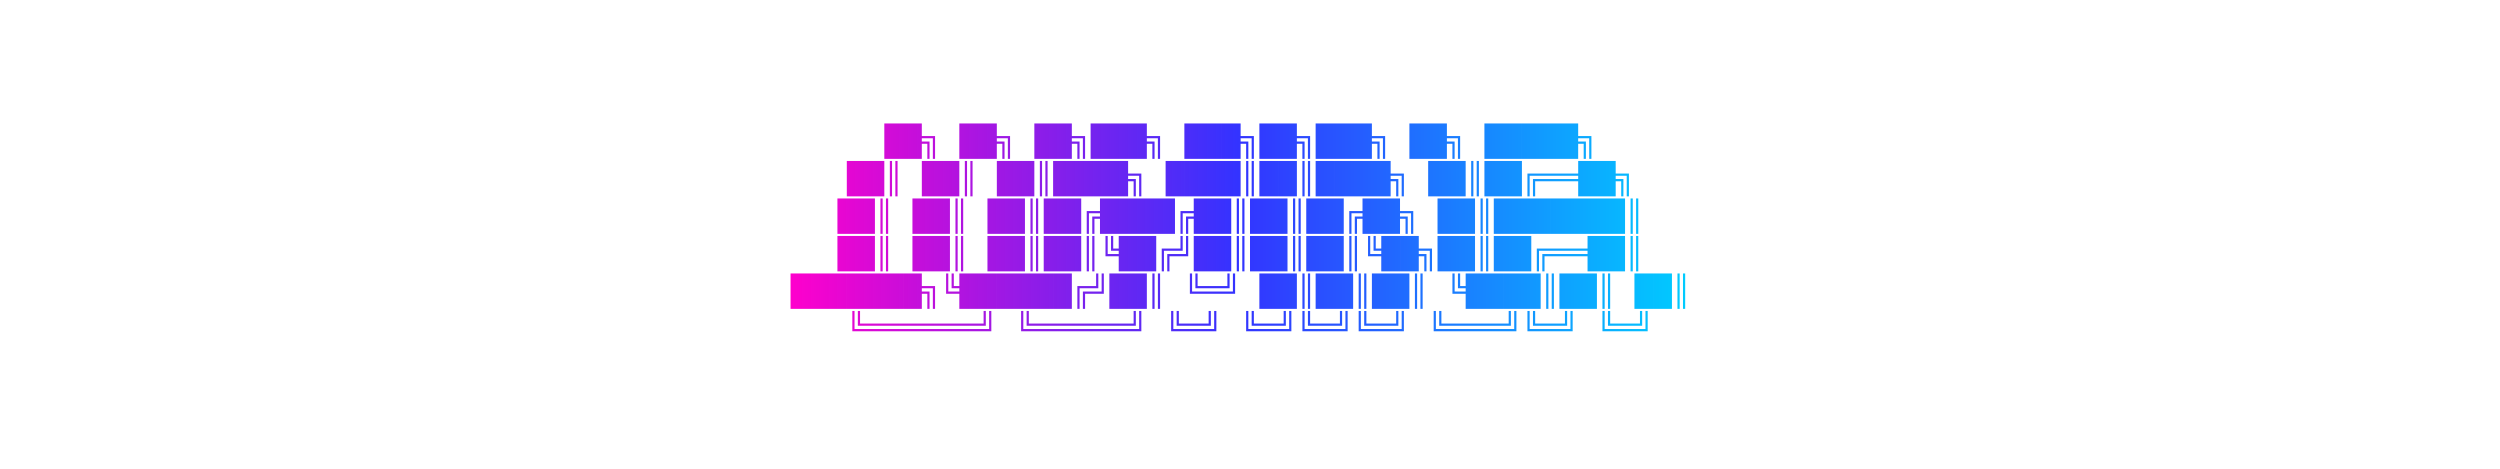
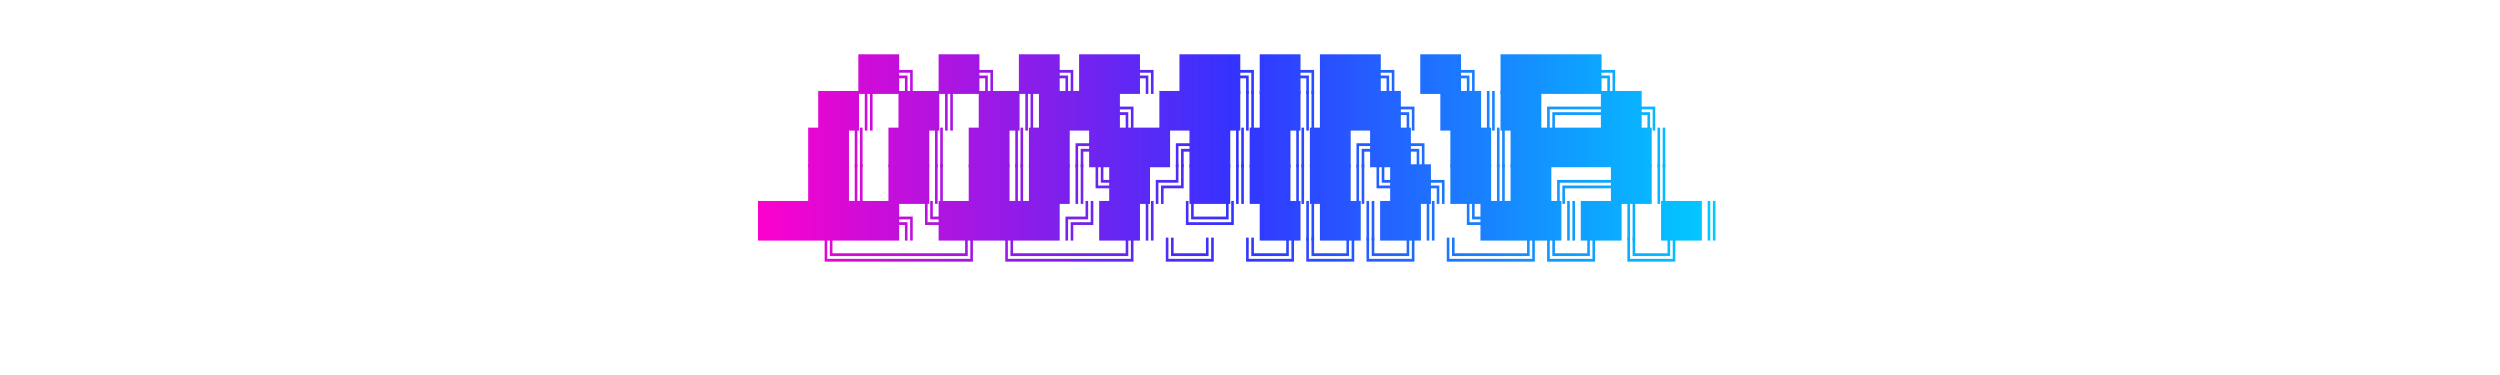
- <svg xmlns="http://www.w3.org/2000/svg" width="100%" height="100%" viewBox="0 0 800 150" preserveAspectRatio="xMidYMid meet">
+ <svg xmlns="http://www.w3.org/2000/svg" width="100%" height="100%" viewBox="0 0 1200 180" preserveAspectRatio="xMidYMid meet">
  <defs>
    <linearGradient id="grad1" x1="0%" y1="0%" x2="100%" y2="0%">
      <stop offset="0%" style="stop-color:#ff00cc;stop-opacity:1" />
      <stop offset="50%" style="stop-color:#3333ff;stop-opacity:1" />
      <stop offset="100%" style="stop-color:#00ccff;stop-opacity:1" />
    </linearGradient>
  </defs>
  <style>
    .ascii-art {
-       font-family: 'Consolas', 'Monaco', 'Courier New', monospace;
-       font-size: 10px;
+       font-family: Consolas, Monaco, 'Andale Mono', 'Ubuntu Mono', monospace;
+       font-size: 16px;
      font-weight: bold;
      fill: url(#grad1);
      white-space: pre;
    }
  </style>
-   <text x="50%" y="50%" dominant-baseline="middle" text-anchor="middle" class="ascii-art">
-     <tspan x="50%" dy="-3em">██╗     ██╗   ██╗███╗   ███╗██╗███╗   ██╗ █████╗ </tspan>
-     <tspan x="50%" dy="1.2em">██║     ██║   ██║████╗ ████║██║████╗  ██║██╔══██╗</tspan>
-     <tspan x="50%" dy="1.2em">██║     ██║   ██║██╔████╔██║██║██╔██╗ ██║███████║</tspan>
-     <tspan x="50%" dy="1.2em">██║     ██║   ██║██║╚██╔╝██║██║██║╚██╗██║██╔══██║</tspan>
-     <tspan x="50%" dy="1.2em">███████╗╚██████╔╝██║ ╚═╝ ██║██║██║ ╚████║██║  ██║</tspan>
-     <tspan x="50%" dy="1.2em">╚══════╝ ╚═════╝ ╚═╝     ╚═╝╚═╝╚═╝  ╚═══╝╚═╝  ╚═╝</tspan>
+   <text x="600" y="30" dominant-baseline="hanging" text-anchor="middle" class="ascii-art">
+     <tspan x="600" dy="0">██╗     ██╗   ██╗███╗   ███╗██╗███╗   ██╗ █████╗ </tspan>
+     <tspan x="600" dy="1.1em">██║     ██║   ██║████╗ ████║██║████╗  ██║██╔══██╗</tspan>
+     <tspan x="600" dy="1.1em">██║     ██║   ██║██╔████╔██║██║██╔██╗ ██║███████║</tspan>
+     <tspan x="600" dy="1.1em">██║     ██║   ██║██║╚██╔╝██║██║██║╚██╗██║██╔══██║</tspan>
+     <tspan x="600" dy="1.1em">███████╗╚██████╔╝██║ ╚═╝ ██║██║██║ ╚████║██║  ██║</tspan>
+     <tspan x="600" dy="1.1em">╚══════╝ ╚═════╝ ╚═╝     ╚═╝╚═╝╚═╝  ╚═══╝╚═╝  ╚═╝</tspan>
  </text>
</svg>
